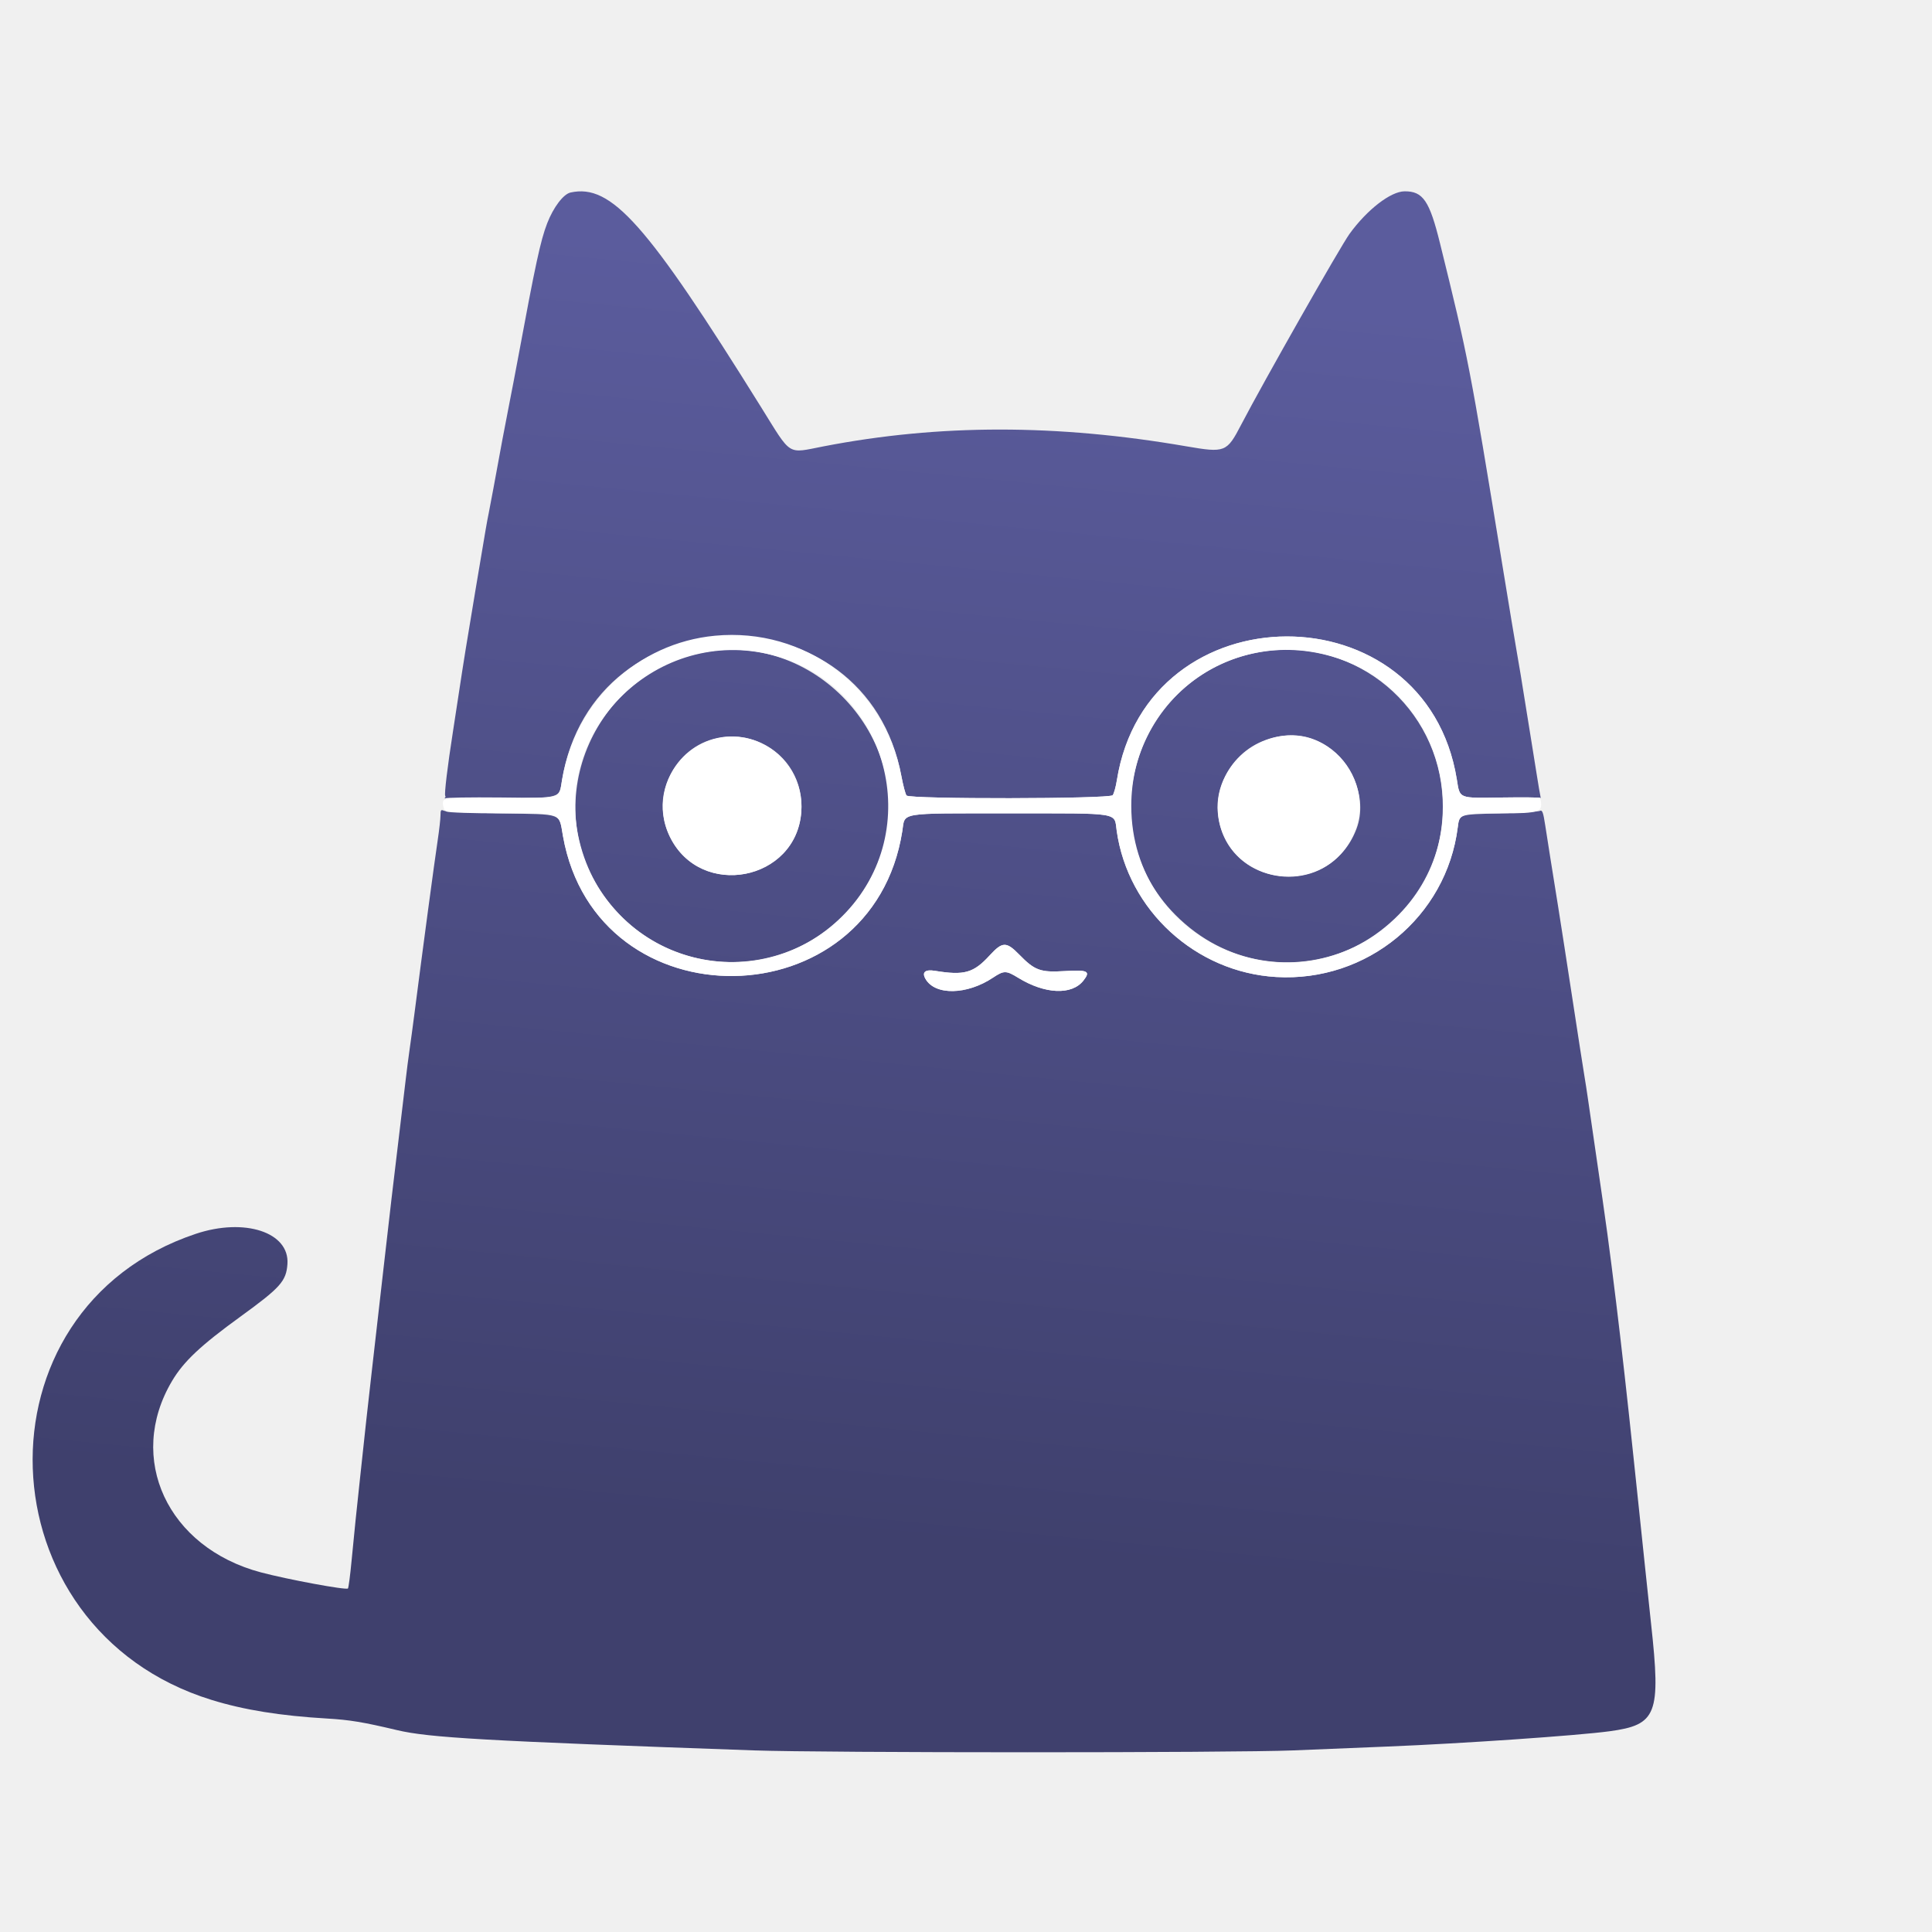
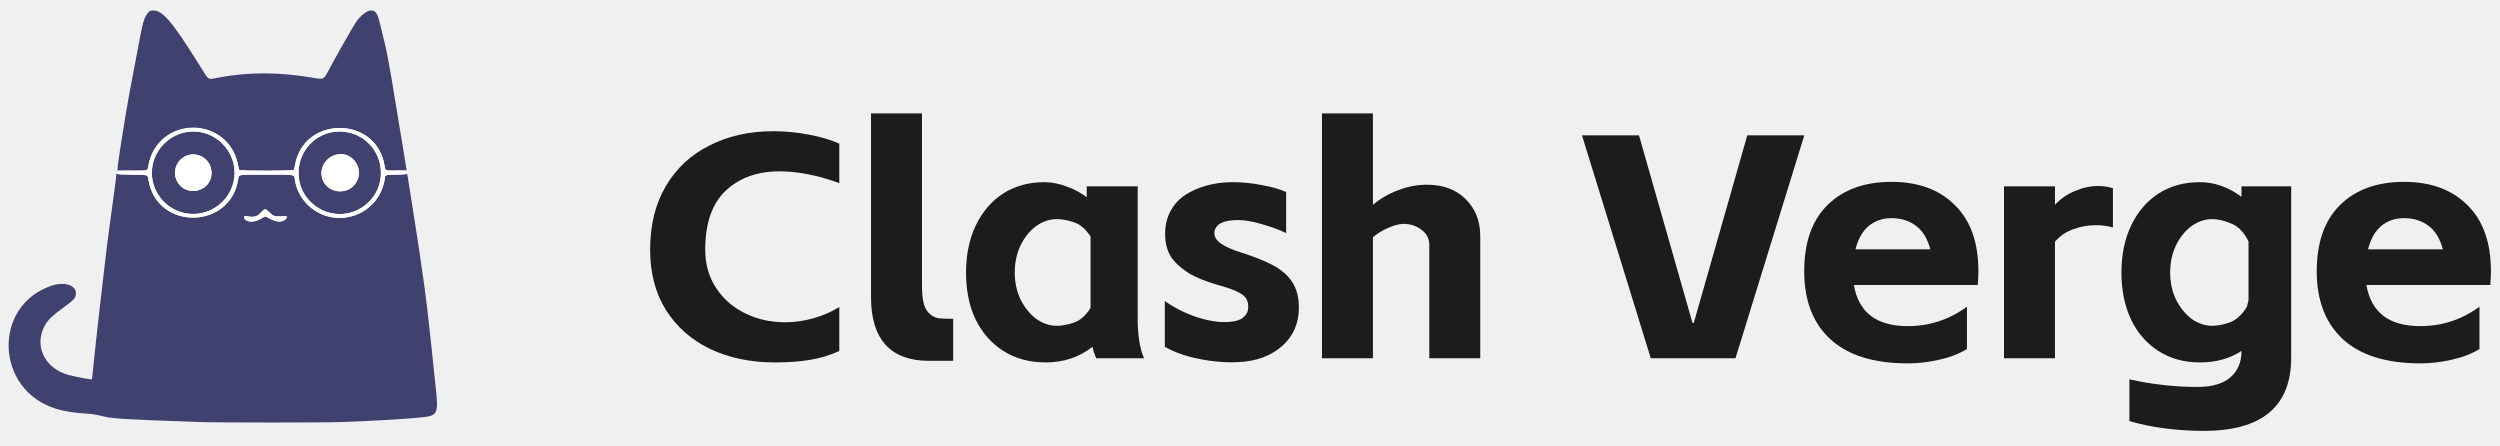
- <svg xmlns="http://www.w3.org/2000/svg" id="svg" version="1.1" width="400" height="400" viewBox="0, 0, 400,400">
+ <svg xmlns="http://www.w3.org/2000/svg" width="157" height="28" viewBox="0 0 157 28" fill="none">
+   <g id="logo" clip-path="url(#clip0_189_16)">
+     <g id="ä»£çç»">
+       <path id="Vector" d="M155.711 21.92C155.205 22.227 154.611 22.453 153.931 22.6C153.265 22.747 152.618 22.82 151.991 22.82C149.858 22.82 148.238 22.313 147.131 21.3C146.038 20.287 145.491 18.867 145.491 17.04C145.491 15.227 145.978 13.84 146.951 12.88C147.938 11.907 149.278 11.42 150.971 11.42C152.651 11.42 153.978 11.907 154.951 12.88C155.938 13.84 156.431 15.227 156.431 17.04C156.431 17.24 156.418 17.527 156.391 17.9H148.611C148.905 19.62 150.031 20.48 151.991 20.48C153.365 20.48 154.605 20.073 155.711 19.26V21.92ZM153.411 15.66C153.238 14.993 152.938 14.5 152.511 14.18C152.085 13.86 151.571 13.7 150.971 13.7C150.411 13.7 149.931 13.867 149.531 14.2C149.145 14.533 148.871 15.02 148.711 15.66H153.411Z" fill="black" fill-opacity="0.88" />
+       <path id="Vector_2" d="M138.386 27.06C137.572 27.06 136.752 27.007 135.926 26.9C135.112 26.793 134.379 26.64 133.726 26.44V23.82C135.152 24.14 136.579 24.3 138.006 24.3C138.912 24.3 139.599 24.1 140.066 23.7C140.532 23.3 140.766 22.747 140.766 22.04C140.032 22.52 139.159 22.76 138.146 22.76C137.159 22.76 136.292 22.52 135.546 22.04C134.799 21.56 134.226 20.9 133.826 20.06C133.426 19.207 133.226 18.227 133.226 17.12C133.226 16.013 133.426 15.033 133.826 14.18C134.239 13.313 134.812 12.64 135.546 12.16C136.292 11.68 137.159 11.44 138.146 11.44C139.066 11.44 139.939 11.747 140.766 12.36V11.7H143.886V22.46C143.886 25.527 142.052 27.06 138.386 27.06ZM136.286 17.12C136.286 17.733 136.406 18.293 136.646 18.8C136.899 19.307 137.226 19.713 137.626 20.02C138.039 20.313 138.472 20.46 138.926 20.46C139.259 20.46 139.632 20.387 140.046 20.24C140.459 20.08 140.812 19.753 141.106 19.26L141.206 18.86V15.16C140.926 14.587 140.566 14.213 140.126 14.04C139.686 13.853 139.286 13.76 138.926 13.76C138.472 13.76 138.039 13.907 137.626 14.2C137.226 14.493 136.899 14.9 136.646 15.42C136.406 15.927 136.286 16.493 136.286 17.12Z" fill="black" fill-opacity="0.88" />
+       <path id="Vector_3" d="M129.052 11.7V12.86C129.399 12.487 129.812 12.2 130.292 12C130.786 11.787 131.272 11.68 131.752 11.68C132.086 11.68 132.399 11.727 132.692 11.82V14.28C132.319 14.187 131.966 14.14 131.632 14.14C131.126 14.14 130.646 14.227 130.192 14.4C129.739 14.56 129.359 14.82 129.052 15.18V22.5H125.852V11.7H129.052Z" fill="black" fill-opacity="0.88" />
+       <path id="Vector_4" d="M123.524 21.92C123.017 22.227 122.424 22.453 121.744 22.6C121.077 22.747 120.43 22.82 119.804 22.82C117.67 22.82 116.05 22.313 114.944 21.3C113.85 20.287 113.304 18.867 113.304 17.04C113.304 15.227 113.79 13.84 114.764 12.88C115.75 11.907 117.09 11.42 118.784 11.42C120.464 11.42 121.79 11.907 122.764 12.88C123.75 13.84 124.244 15.227 124.244 17.04C124.244 17.24 124.23 17.527 124.204 17.9H116.424C116.717 19.62 117.844 20.48 119.804 20.48C121.177 20.48 122.417 20.073 123.524 19.26V21.92ZM121.224 15.66C121.05 14.993 120.75 14.5 120.324 14.18C119.897 13.86 119.384 13.7 118.784 13.7C118.224 13.7 117.744 13.867 117.344 14.2C116.957 14.533 116.684 15.02 116.524 15.66H121.224Z" fill="black" fill-opacity="0.88" />
+       <path id="Vector_5" d="M99.349 8.5H102.929L106.289 20.28H106.369L109.729 8.5H113.309L108.989 22.5H103.669L99.349 8.5Z" fill="black" fill-opacity="0.88" />
+       <path id="Vector_6" d="M86.22 7.12V12.86C86.7 12.46 87.234 12.153 87.82 11.94C88.407 11.713 89 11.6 89.6 11.6C90.627 11.6 91.44 11.9 92.04 12.5C92.653 13.1 92.96 13.88 92.96 14.84V22.5H89.76V15.38C89.76 14.993 89.6 14.68 89.28 14.44C88.96 14.187 88.58 14.06 88.14 14.06C87.887 14.06 87.573 14.14 87.2 14.3C86.827 14.46 86.5 14.66 86.22 14.9V22.5H83.02V7.12H86.22Z" fill="black" fill-opacity="0.88" />
+       <path id="Vector_7" d="M77.79 22.74C76.977 22.78 76.15 22.713 75.31 22.54C74.483 22.38 73.763 22.127 73.15 21.78V18.9C73.697 19.3 74.35 19.633 75.11 19.9C75.883 20.153 76.563 20.26 77.15 20.22C77.563 20.193 77.863 20.107 78.05 19.96C78.237 19.8 78.343 19.64 78.37 19.48C78.436 19.067 78.337 18.753 78.07 18.54C77.803 18.327 77.303 18.12 76.57 17.92C75.757 17.693 75.11 17.433 74.63 17.14C74.15 16.833 73.783 16.493 73.53 16.12C73.29 15.733 73.17 15.247 73.17 14.66C73.17 14.047 73.33 13.5 73.65 13.02C73.97 12.527 74.477 12.14 75.17 11.86C75.863 11.58 76.61 11.44 77.41 11.44C78.01 11.44 78.617 11.5 79.23 11.62C79.843 11.727 80.356 11.873 80.77 12.06V14.64C80.343 14.427 79.837 14.24 79.25 14.08C78.677 13.907 78.177 13.82 77.75 13.82C76.843 13.82 76.35 14.06 76.27 14.54C76.23 14.82 76.356 15.067 76.65 15.28C76.957 15.493 77.39 15.687 77.95 15.86C78.75 16.113 79.403 16.373 79.91 16.64C80.43 16.907 80.837 17.253 81.13 17.68C81.423 18.107 81.57 18.653 81.57 19.32C81.57 20.307 81.216 21.113 80.51 21.74C79.803 22.353 78.897 22.687 77.79 22.74Z" fill="black" fill-opacity="0.88" />
+       <path id="Vector_8" d="M65.667 22.76C64.654 22.76 63.767 22.52 63.007 22.04C62.26 21.56 61.68 20.9 61.267 20.06C60.867 19.22 60.667 18.24 60.667 17.12C60.667 16.013 60.867 15.033 61.267 14.18C61.68 13.313 62.254 12.64 62.987 12.16C63.734 11.68 64.6 11.44 65.587 11.44C66.04 11.44 66.494 11.527 66.947 11.7C67.414 11.86 67.847 12.087 68.247 12.38V11.7H71.447V19.98C71.447 21.06 71.58 21.9 71.847 22.5H68.847C68.754 22.313 68.674 22.073 68.607 21.78C67.78 22.433 66.8 22.76 65.667 22.76ZM63.727 17.12C63.727 17.733 63.847 18.293 64.087 18.8C64.34 19.307 64.667 19.713 65.067 20.02C65.48 20.313 65.914 20.46 66.367 20.46C66.687 20.46 67.047 20.393 67.447 20.26C67.847 20.113 68.194 19.807 68.487 19.34V14.86C68.194 14.393 67.847 14.093 67.447 13.96C67.06 13.827 66.7 13.76 66.367 13.76C65.914 13.76 65.48 13.907 65.067 14.2C64.667 14.493 64.34 14.9 64.087 15.42C63.847 15.927 63.727 16.493 63.727 17.12Z" fill="black" fill-opacity="0.88" />
+       <path id="Vector_9" d="M58.34 22.66C57.14 22.66 56.233 22.327 55.62 21.66C55.007 20.98 54.7 19.987 54.7 18.68V7.12H57.9V17.88C57.9 18.413 57.94 18.82 58.02 19.1C58.1 19.38 58.233 19.593 58.42 19.74C58.566 19.86 58.727 19.94 58.9 19.98C59.087 20.007 59.407 20.02 59.86 20.02V22.66H58.34Z" fill="black" fill-opacity="0.88" />
+       <path id="Vector_10" d="M48.668 22.76C47.148 22.76 45.795 22.48 44.608 21.92C43.435 21.36 42.508 20.547 41.828 19.48C41.161 18.413 40.828 17.147 40.828 15.68C40.828 14.133 41.155 12.807 41.808 11.7C42.461 10.58 43.375 9.727 44.548 9.14C45.721 8.54 47.061 8.24 48.568 8.24C49.315 8.24 50.068 8.313 50.828 8.46C51.588 8.607 52.215 8.793 52.708 9.02V11.5C51.361 11.007 50.108 10.76 48.948 10.76C47.561 10.76 46.435 11.167 45.568 11.98C44.715 12.793 44.288 14.027 44.288 15.68C44.288 16.56 44.501 17.34 44.928 18.02C45.355 18.687 45.915 19.207 46.608 19.58C47.301 19.953 48.048 20.167 48.848 20.22L49.288 20.24C49.901 20.24 50.508 20.153 51.108 19.98C51.708 19.807 52.241 19.573 52.708 19.28V22.04C52.135 22.307 51.521 22.493 50.868 22.6C50.228 22.707 49.495 22.76 48.668 22.76Z" fill="black" fill-opacity="0.88" />
+     </g>
+     <g id="svgg">
+       <path id="path0" fill-rule="evenodd" clip-rule="evenodd" d="M9.458 0.677C9.34 0.703 9.173 0.923 9.071 1.189C8.961 1.474 8.879 1.853 8.584 3.443C8.546 3.646 8.482 3.985 8.44 4.196C8.37 4.551 8.3 4.924 8.181 5.573C8.156 5.714 8.12 5.901 8.102 5.989C8.067 6.164 8.07 6.15 7.882 7.271C7.741 8.111 7.683 8.473 7.605 8.984C7.578 9.169 7.534 9.45 7.51 9.609C7.418 10.193 7.363 10.651 7.381 10.679C7.391 10.695 7.384 10.713 7.366 10.719C7.349 10.725 7.755 10.725 8.269 10.72C9.33 10.71 9.266 10.728 9.317 10.419C9.836 7.277 14.359 7.221 14.942 10.349C14.972 10.506 15.01 10.652 15.028 10.674C15.079 10.736 18.393 10.731 18.445 10.669C18.466 10.644 18.497 10.532 18.515 10.421C19.019 7.25 23.64 7.239 24.151 10.407C24.203 10.731 24.169 10.718 24.899 10.707C25.244 10.702 25.531 10.705 25.537 10.714C25.543 10.722 25.543 10.71 25.537 10.685C25.53 10.661 25.504 10.506 25.478 10.341C25.452 10.176 25.409 9.908 25.382 9.745C25.315 9.331 25.247 8.909 25.208 8.664C25.19 8.549 25.16 8.376 25.142 8.279C25.124 8.183 25.016 7.527 24.901 6.822C24.363 3.535 24.342 3.424 23.872 1.522C23.698 0.813 23.59 0.656 23.284 0.658C23.054 0.659 22.664 0.961 22.373 1.361C22.22 1.572 20.944 3.82 20.575 4.528C20.337 4.985 20.309 4.996 19.665 4.885C17.516 4.514 15.57 4.515 13.65 4.886C13.041 5.004 13.13 5.06 12.617 4.236C10.72 1.189 10.134 0.529 9.458 0.677ZM11.793 8.28C9.878 8.545 8.894 10.771 10.005 12.327C11.253 14.077 13.909 13.682 14.61 11.642C15.213 9.889 13.65 8.023 11.793 8.28ZM20.982 8.28C18.879 8.571 17.994 11.156 19.485 12.653C21.17 14.345 24.011 13.122 23.916 10.746C23.855 9.218 22.491 8.072 20.982 8.28ZM12.619 9.804C13.059 10.004 13.319 10.45 13.284 10.944C13.202 12.093 11.617 12.397 11.107 11.361C10.63 10.392 11.636 9.356 12.619 9.804ZM21.875 9.785C22.403 10.051 22.683 10.71 22.487 11.226C22.038 12.412 20.305 12.212 20.189 10.961C20.108 10.094 21.107 9.397 21.875 9.785ZM7.302 11.003C7.302 11.06 7.282 11.245 7.256 11.414C7.201 11.78 7.012 13.193 6.869 14.301C6.843 14.503 6.807 14.77 6.789 14.893C6.771 15.017 6.741 15.247 6.723 15.406C6.705 15.564 6.669 15.867 6.643 16.078C6.557 16.785 6.419 17.957 6.358 18.512C6.315 18.901 6.288 19.135 6.164 20.21C6.105 20.721 6.038 21.337 5.971 21.971C5.943 22.236 5.908 22.56 5.894 22.692C5.88 22.824 5.85 23.127 5.828 23.365C5.805 23.602 5.779 23.807 5.768 23.819C5.741 23.85 4.775 23.672 4.326 23.552C2.776 23.141 2.09 21.663 2.853 20.379C3.045 20.055 3.324 19.793 3.987 19.312C4.651 18.83 4.745 18.724 4.765 18.441C4.802 17.915 4.058 17.669 3.247 17.94C-0.491 19.186 -0.312 24.488 3.508 25.667C4.047 25.833 4.648 25.93 5.426 25.975C5.798 25.997 6.021 26.034 6.58 26.167C7.112 26.293 8.024 26.345 12.491 26.503C13.67 26.545 20.433 26.545 21.439 26.503C21.864 26.486 22.572 26.457 23.012 26.439C24.249 26.389 26.148 26.258 26.679 26.187C27.468 26.08 27.535 25.908 27.371 24.405C27.344 24.159 27.3 23.741 27.272 23.477C27.245 23.212 27.201 22.787 27.173 22.532C27.146 22.276 27.104 21.873 27.079 21.635C26.985 20.738 26.875 19.758 26.793 19.089C26.672 18.101 26.634 17.826 26.456 16.607C26.4 16.228 26.342 15.824 26.326 15.71C26.309 15.595 26.281 15.415 26.264 15.31C26.246 15.204 26.159 14.642 26.07 14.06C25.981 13.479 25.872 12.78 25.829 12.507C25.785 12.234 25.729 11.881 25.703 11.723C25.678 11.564 25.639 11.315 25.616 11.169C25.583 10.95 25.567 10.909 25.527 10.929C25.5 10.942 25.204 10.96 24.87 10.969C24.171 10.988 24.194 10.981 24.166 11.202C23.978 12.685 22.663 13.77 21.157 13.682C19.822 13.605 18.699 12.576 18.512 11.26C18.468 10.948 18.603 10.97 16.735 10.97C14.869 10.97 15.008 10.947 14.958 11.263C14.464 14.419 9.893 14.487 9.333 11.348C9.263 10.955 9.351 10.988 8.318 10.97C7.821 10.961 7.389 10.941 7.358 10.926C7.311 10.903 7.302 10.915 7.302 11.003ZM16.896 13.31C17.155 13.575 17.247 13.609 17.651 13.584C18.035 13.561 18.084 13.586 17.96 13.742C17.767 13.988 17.322 13.968 16.877 13.694C16.68 13.573 16.642 13.573 16.462 13.693C16.028 13.982 15.498 13.991 15.341 13.712C15.279 13.601 15.338 13.553 15.502 13.58C15.985 13.66 16.139 13.616 16.406 13.324C16.617 13.094 16.683 13.092 16.896 13.31Z" fill="#40416F" />
+       <path id="path1" fill-rule="evenodd" clip-rule="evenodd" d="M11.85 8.025C10.571 8.147 9.537 9.12 9.318 10.409C9.262 10.74 9.344 10.717 8.294 10.707C7.787 10.702 7.379 10.708 7.387 10.722C7.396 10.735 7.389 10.746 7.372 10.746C7.318 10.746 7.341 10.907 7.4 10.939C7.434 10.957 7.825 10.97 8.319 10.97C9.332 10.97 9.261 10.943 9.333 11.348C9.89 14.487 14.464 14.418 14.958 11.263C15.008 10.947 14.869 10.97 16.735 10.97C18.603 10.97 18.468 10.948 18.512 11.26C18.699 12.576 19.822 13.605 21.157 13.682C22.663 13.77 23.978 12.685 24.166 11.201C24.195 10.975 24.209 10.97 24.87 10.97C25.541 10.97 25.591 10.95 25.53 10.714C25.528 10.705 25.244 10.702 24.899 10.707C24.169 10.718 24.203 10.731 24.151 10.407C23.64 7.239 19.019 7.25 18.515 10.421C18.497 10.532 18.466 10.644 18.445 10.669C18.393 10.731 15.079 10.736 15.028 10.674C15.01 10.652 14.972 10.506 14.942 10.349C14.668 8.879 13.344 7.883 11.85 8.025ZM12.802 8.345C14.723 8.837 15.376 11.261 13.967 12.67C12.523 14.114 10.08 13.417 9.604 11.425C9.157 9.557 10.917 7.863 12.802 8.345ZM21.992 8.345C23.948 8.845 24.586 11.323 23.119 12.717C21.457 14.296 18.751 13.133 18.754 10.842C18.756 9.136 20.333 7.92 21.992 8.345ZM11.894 9.72C11.17 9.873 10.777 10.692 11.107 11.361C11.617 12.397 13.202 12.093 13.284 10.944C13.339 10.173 12.644 9.561 11.894 9.72ZM20.986 9.752C20.331 9.987 20.008 10.73 20.29 11.349C20.645 12.127 21.746 12.258 22.276 11.586C23.011 10.652 22.097 9.352 20.986 9.752ZM16.406 13.324C16.139 13.616 15.985 13.66 15.502 13.58C15.338 13.553 15.279 13.601 15.341 13.712C15.498 13.991 16.028 13.982 16.462 13.693C16.642 13.573 16.68 13.573 16.877 13.694C17.322 13.968 17.767 13.988 17.96 13.742C18.084 13.586 18.035 13.561 17.651 13.584C17.247 13.609 17.155 13.575 16.896 13.31C16.683 13.092 16.617 13.094 16.406 13.324Z" fill="white" />
+     </g>
+   </g>
  <defs>
-     <linearGradient id="Gradient2" x1="0" x2="-0.1" y1="0" y2="1">
-       <stop offset="0%" stop-color="#5b5c9d" />
-       <stop offset="80%" stop-color="rgb(63, 64, 109)" />
-       <stop offset="100%" stop-color="rgb(63, 64, 109)" />
-     </linearGradient>
+     <clipPath id="clip0_189_16">
+       <rect width="157" height="27" fill="white" transform="translate(0 0.5)" />
+     </clipPath>
  </defs>
-   <g id="svgg">
-     <path id="path0" d="M118.124 39.858 C 116.645 40.182,114.562 42.930,113.283 46.247 C 111.908 49.812,110.887 54.542,107.205 74.400 C 106.736 76.930,105.926 81.160,105.404 83.800 C 104.527 88.237,103.654 92.889,102.177 101.000 C 101.856 102.760,101.413 105.100,101.192 106.200 C 100.754 108.375,100.784 108.199,98.436 122.200 C 96.675 132.702,95.947 137.215,94.984 143.600 C 94.636 145.910,94.098 149.420,93.789 151.400 C 92.649 158.697,91.961 164.413,92.180 164.768 C 92.304 164.968,92.223 165.192,92.000 165.266 C 91.777 165.340,96.852 165.347,103.277 165.282 C 116.520 165.149,115.721 165.379,116.358 161.519 C 122.839 122.279,179.334 121.580,186.617 160.650 C 186.981 162.602,187.463 164.425,187.689 164.700 C 188.328 165.481,229.717 165.423,230.367 164.640 C 230.622 164.332,231.013 162.937,231.235 161.540 C 237.531 121.949,295.239 121.807,301.620 161.367 C 302.274 165.421,301.855 165.252,310.962 165.117 C 315.273 165.052,318.861 165.090,318.935 165.200 C 319.009 165.310,319.005 165.152,318.927 164.848 C 318.849 164.545,318.519 162.610,318.193 160.548 C 317.867 158.487,317.330 155.135,317.000 153.100 C 316.162 147.934,315.312 142.663,314.823 139.600 C 314.595 138.170,314.226 136.010,314.004 134.800 C 313.781 133.590,312.423 125.400,310.985 116.600 C 304.278 75.545,304.008 74.156,298.145 50.400 C 295.961 41.553,294.621 39.584,290.800 39.611 C 287.927 39.631,283.053 43.395,279.420 48.400 C 277.509 51.032,261.566 79.109,256.960 87.953 C 253.991 93.654,253.647 93.789,245.600 92.402 C 218.757 87.774,194.454 87.780,170.478 92.420 C 162.868 93.893,163.987 94.596,157.579 84.306 C 133.879 46.247,126.566 38.009,118.124 39.858 M147.277 134.807 C 123.365 138.118,111.083 165.918,124.948 185.349 C 140.543 207.202,173.704 202.274,182.466 176.800 C 190.000 154.900,170.471 131.596,147.277 134.807 M262.051 134.810 C 235.780 138.440,224.730 170.720,243.356 189.422 C 264.398 210.548,299.874 195.275,298.689 165.600 C 297.927 146.523,280.892 132.207,262.051 134.810 M157.600 153.840 C 163.092 156.341,166.343 161.914,165.902 168.074 C 164.875 182.425,145.082 186.221,138.715 173.287 C 132.759 161.189,145.324 148.250,157.600 153.840 M273.193 153.597 C 279.788 156.926,283.287 165.159,280.844 171.600 C 275.229 186.406,253.594 183.910,252.135 168.287 C 251.125 157.467,263.609 148.758,273.193 153.597 M91.200 168.809 C 91.200 169.522,90.939 171.836,90.621 173.952 C 89.933 178.523,87.567 196.170,85.788 210.000 C 85.462 212.530,85.012 215.860,84.786 217.400 C 84.561 218.940,84.191 221.820,83.964 223.800 C 83.737 225.780,83.288 229.560,82.965 232.200 C 81.886 241.026,80.172 255.664,79.404 262.600 C 78.867 267.450,78.532 270.381,76.987 283.800 C 76.251 290.187,75.405 297.881,74.568 305.800 C 74.220 309.100,73.789 313.150,73.613 314.800 C 73.436 316.450,73.063 320.230,72.784 323.200 C 72.504 326.170,72.169 328.723,72.038 328.874 C 71.701 329.262,59.638 327.033,54.028 325.546 C 34.668 320.412,26.096 301.951,35.625 285.911 C 38.026 281.869,41.515 278.587,49.795 272.581 C 58.081 266.570,59.262 265.247,59.510 261.702 C 59.969 255.136,50.677 252.070,40.551 255.447 C -6.127 271.014,-3.894 337.227,43.806 351.951 C 50.541 354.030,58.050 355.239,67.760 355.807 C 72.410 356.079,75.202 356.542,82.181 358.199 C 88.822 359.777,100.215 360.425,156.000 362.398 C 170.725 362.918,255.192 362.921,267.760 362.401 C 273.062 362.182,281.900 361.820,287.400 361.597 C 302.851 360.972,326.558 359.339,333.200 358.444 C 343.055 357.116,343.889 354.966,341.839 336.200 C 341.502 333.120,340.948 327.900,340.607 324.600 C 340.266 321.300,339.709 315.990,339.370 312.800 C 339.030 309.610,338.499 304.570,338.189 301.600 C 337.022 290.393,335.650 278.160,334.622 269.800 C 333.105 257.460,332.638 254.027,330.408 238.800 C 329.716 234.070,328.983 229.030,328.781 227.600 C 328.579 226.170,328.231 223.920,328.008 222.600 C 327.785 221.280,326.695 214.260,325.587 207.000 C 324.478 199.740,323.124 191.010,322.578 187.600 C 322.032 184.190,321.325 179.780,321.007 177.800 C 320.689 175.820,320.203 172.711,319.925 170.892 C 319.508 168.155,319.315 167.635,318.810 167.885 C 318.475 168.051,314.780 168.279,310.600 168.393 C 301.870 168.631,302.159 168.535,301.810 171.300 C 299.468 189.825,283.036 203.371,264.230 202.279 C 247.552 201.310,233.532 188.465,231.203 172.020 C 230.651 168.125,232.337 168.400,209.000 168.400 C 185.703 168.400,187.432 168.114,186.814 172.064 C 180.639 211.474,123.556 212.329,116.559 173.117 C 115.684 168.218,116.787 168.629,103.881 168.400 C 97.676 168.290,92.285 168.046,91.900 167.857 C 91.307 167.567,91.200 167.712,91.200 168.809 M211.015 197.632 C 214.247 200.942,215.394 201.357,220.447 201.050 C 225.236 200.759,225.846 201.071,224.310 203.023 C 221.899 206.089,216.333 205.843,210.779 202.425 C 208.312 200.907,207.846 200.906,205.600 202.405 C 200.180 206.022,193.561 206.136,191.600 202.647 C 190.824 201.267,191.555 200.665,193.600 201.001 C 199.643 201.993,201.561 201.450,204.900 197.805 C 207.534 194.929,208.352 194.906,211.015 197.632 " stroke="none" fill="url(#Gradient2)" fill-rule="evenodd" />
-     <path id="path1" d="M148.000 131.622 C 132.020 133.140,119.114 145.293,116.377 161.400 C 115.675 165.535,116.697 165.239,103.579 165.112 C 97.252 165.050,92.159 165.135,92.261 165.300 C 92.364 165.465,92.279 165.600,92.074 165.600 C 91.391 165.600,91.684 167.617,92.424 168.013 C 92.839 168.235,97.730 168.400,103.897 168.400 C 116.551 168.400,115.666 168.070,116.562 173.117 C 123.522 212.326,180.639 211.470,186.814 172.064 C 187.432 168.114,185.703 168.400,209.000 168.400 C 232.337 168.400,230.651 168.125,231.203 172.020 C 233.532 188.465,247.552 201.310,264.230 202.279 C 283.039 203.371,299.468 189.826,301.811 171.294 C 302.169 168.458,302.345 168.400,310.600 168.400 C 318.988 168.400,319.609 168.159,318.852 165.200 C 318.824 165.090,315.273 165.052,310.961 165.117 C 301.855 165.252,302.274 165.421,301.620 161.367 C 295.239 121.807,237.531 121.949,231.235 161.540 C 231.013 162.937,230.622 164.332,230.367 164.640 C 229.717 165.423,188.328 165.481,187.689 164.700 C 187.463 164.425,186.981 162.602,186.617 160.650 C 183.194 142.288,166.648 129.850,148.000 131.622 M159.886 135.622 C 183.880 141.759,192.035 172.033,174.435 189.636 C 156.404 207.671,125.892 198.962,119.944 174.084 C 114.368 150.761,136.343 129.601,159.886 135.622 M274.658 135.615 C 299.082 141.861,307.061 172.817,288.734 190.222 C 267.975 209.936,234.188 195.420,234.219 166.800 C 234.241 145.502,253.935 130.315,274.658 135.615 M148.542 152.793 C 139.499 154.706,134.598 164.925,138.715 173.287 C 145.082 186.221,164.875 182.425,165.902 168.074 C 166.591 158.446,157.916 150.811,148.542 152.793 M262.091 153.188 C 253.922 156.127,249.883 165.408,253.408 173.139 C 257.835 182.850,271.593 184.491,278.201 176.097 C 287.389 164.426,275.974 148.192,262.091 153.188 M204.900 197.805 C 201.561 201.450,199.643 201.993,193.600 201.001 C 191.555 200.665,190.824 201.267,191.600 202.647 C 193.561 206.136,200.180 206.022,205.600 202.405 C 207.846 200.906,208.312 200.907,210.779 202.425 C 216.333 205.843,221.899 206.089,224.310 203.023 C 225.846 201.071,225.236 200.759,220.447 201.050 C 215.394 201.357,214.247 200.942,211.015 197.632 C 208.352 194.906,207.534 194.929,204.900 197.805 " stroke="none" fill="#ffffff" fill-rule="evenodd" />
-   </g>
</svg>
